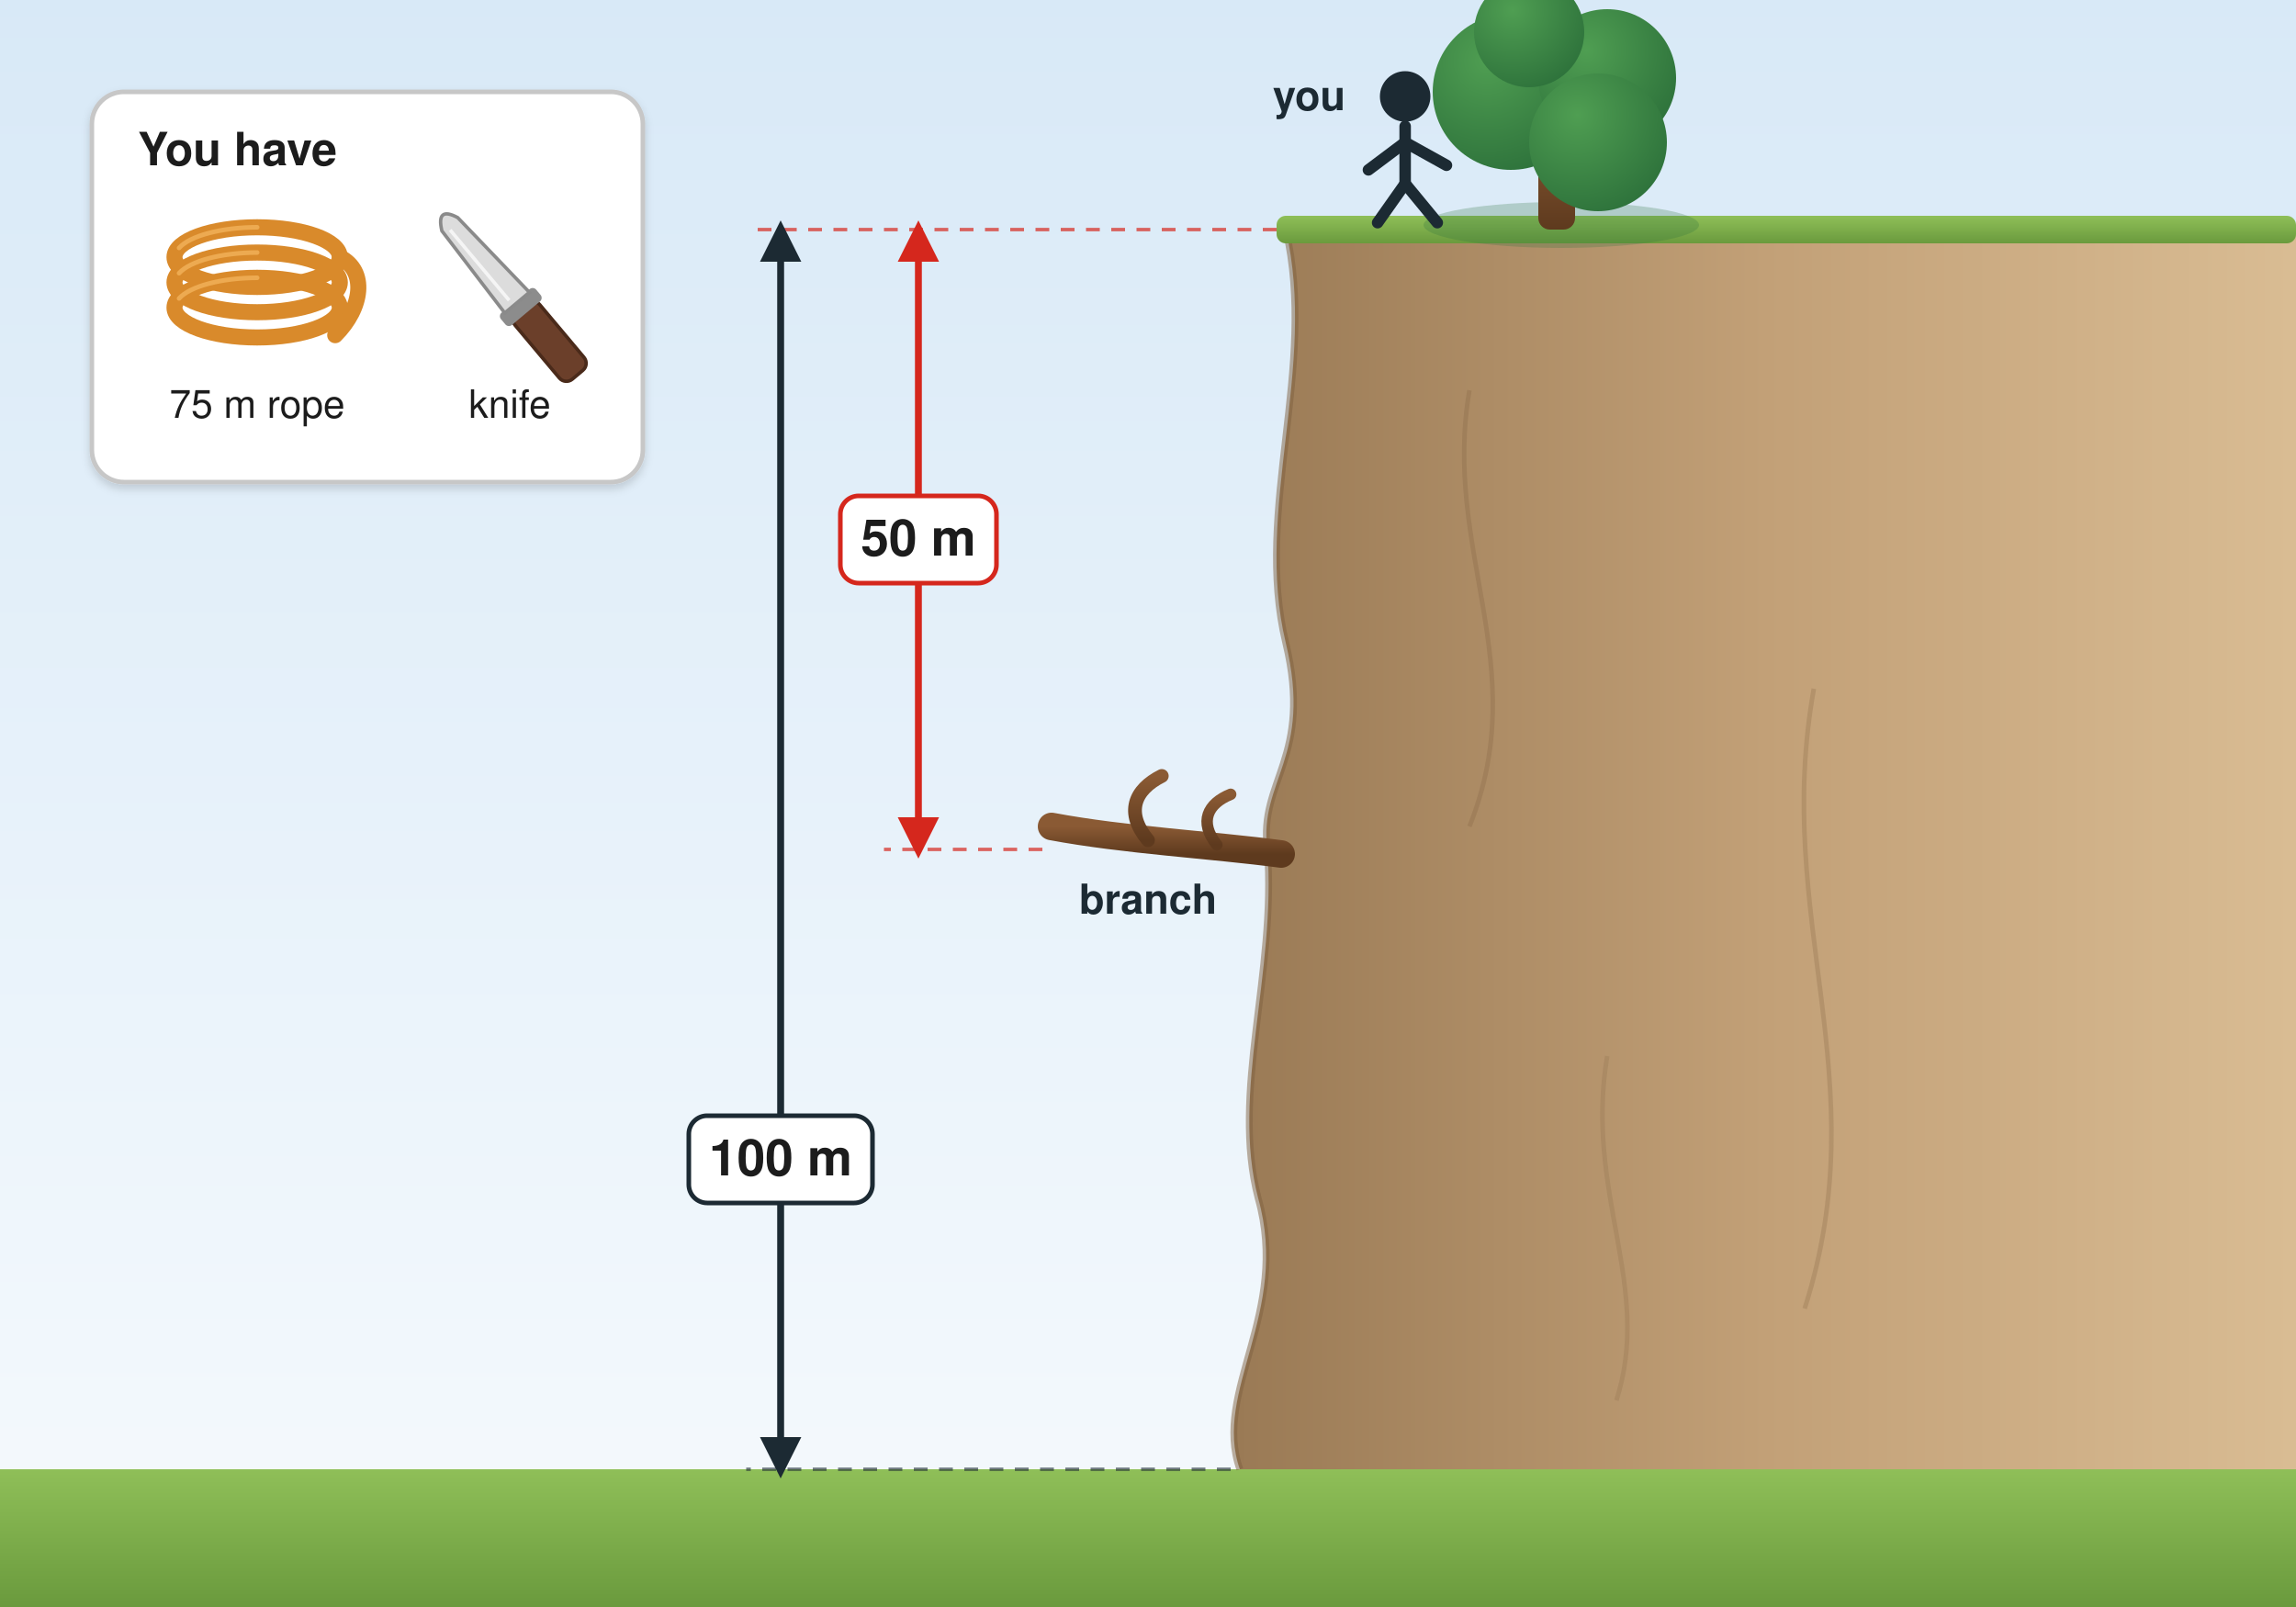
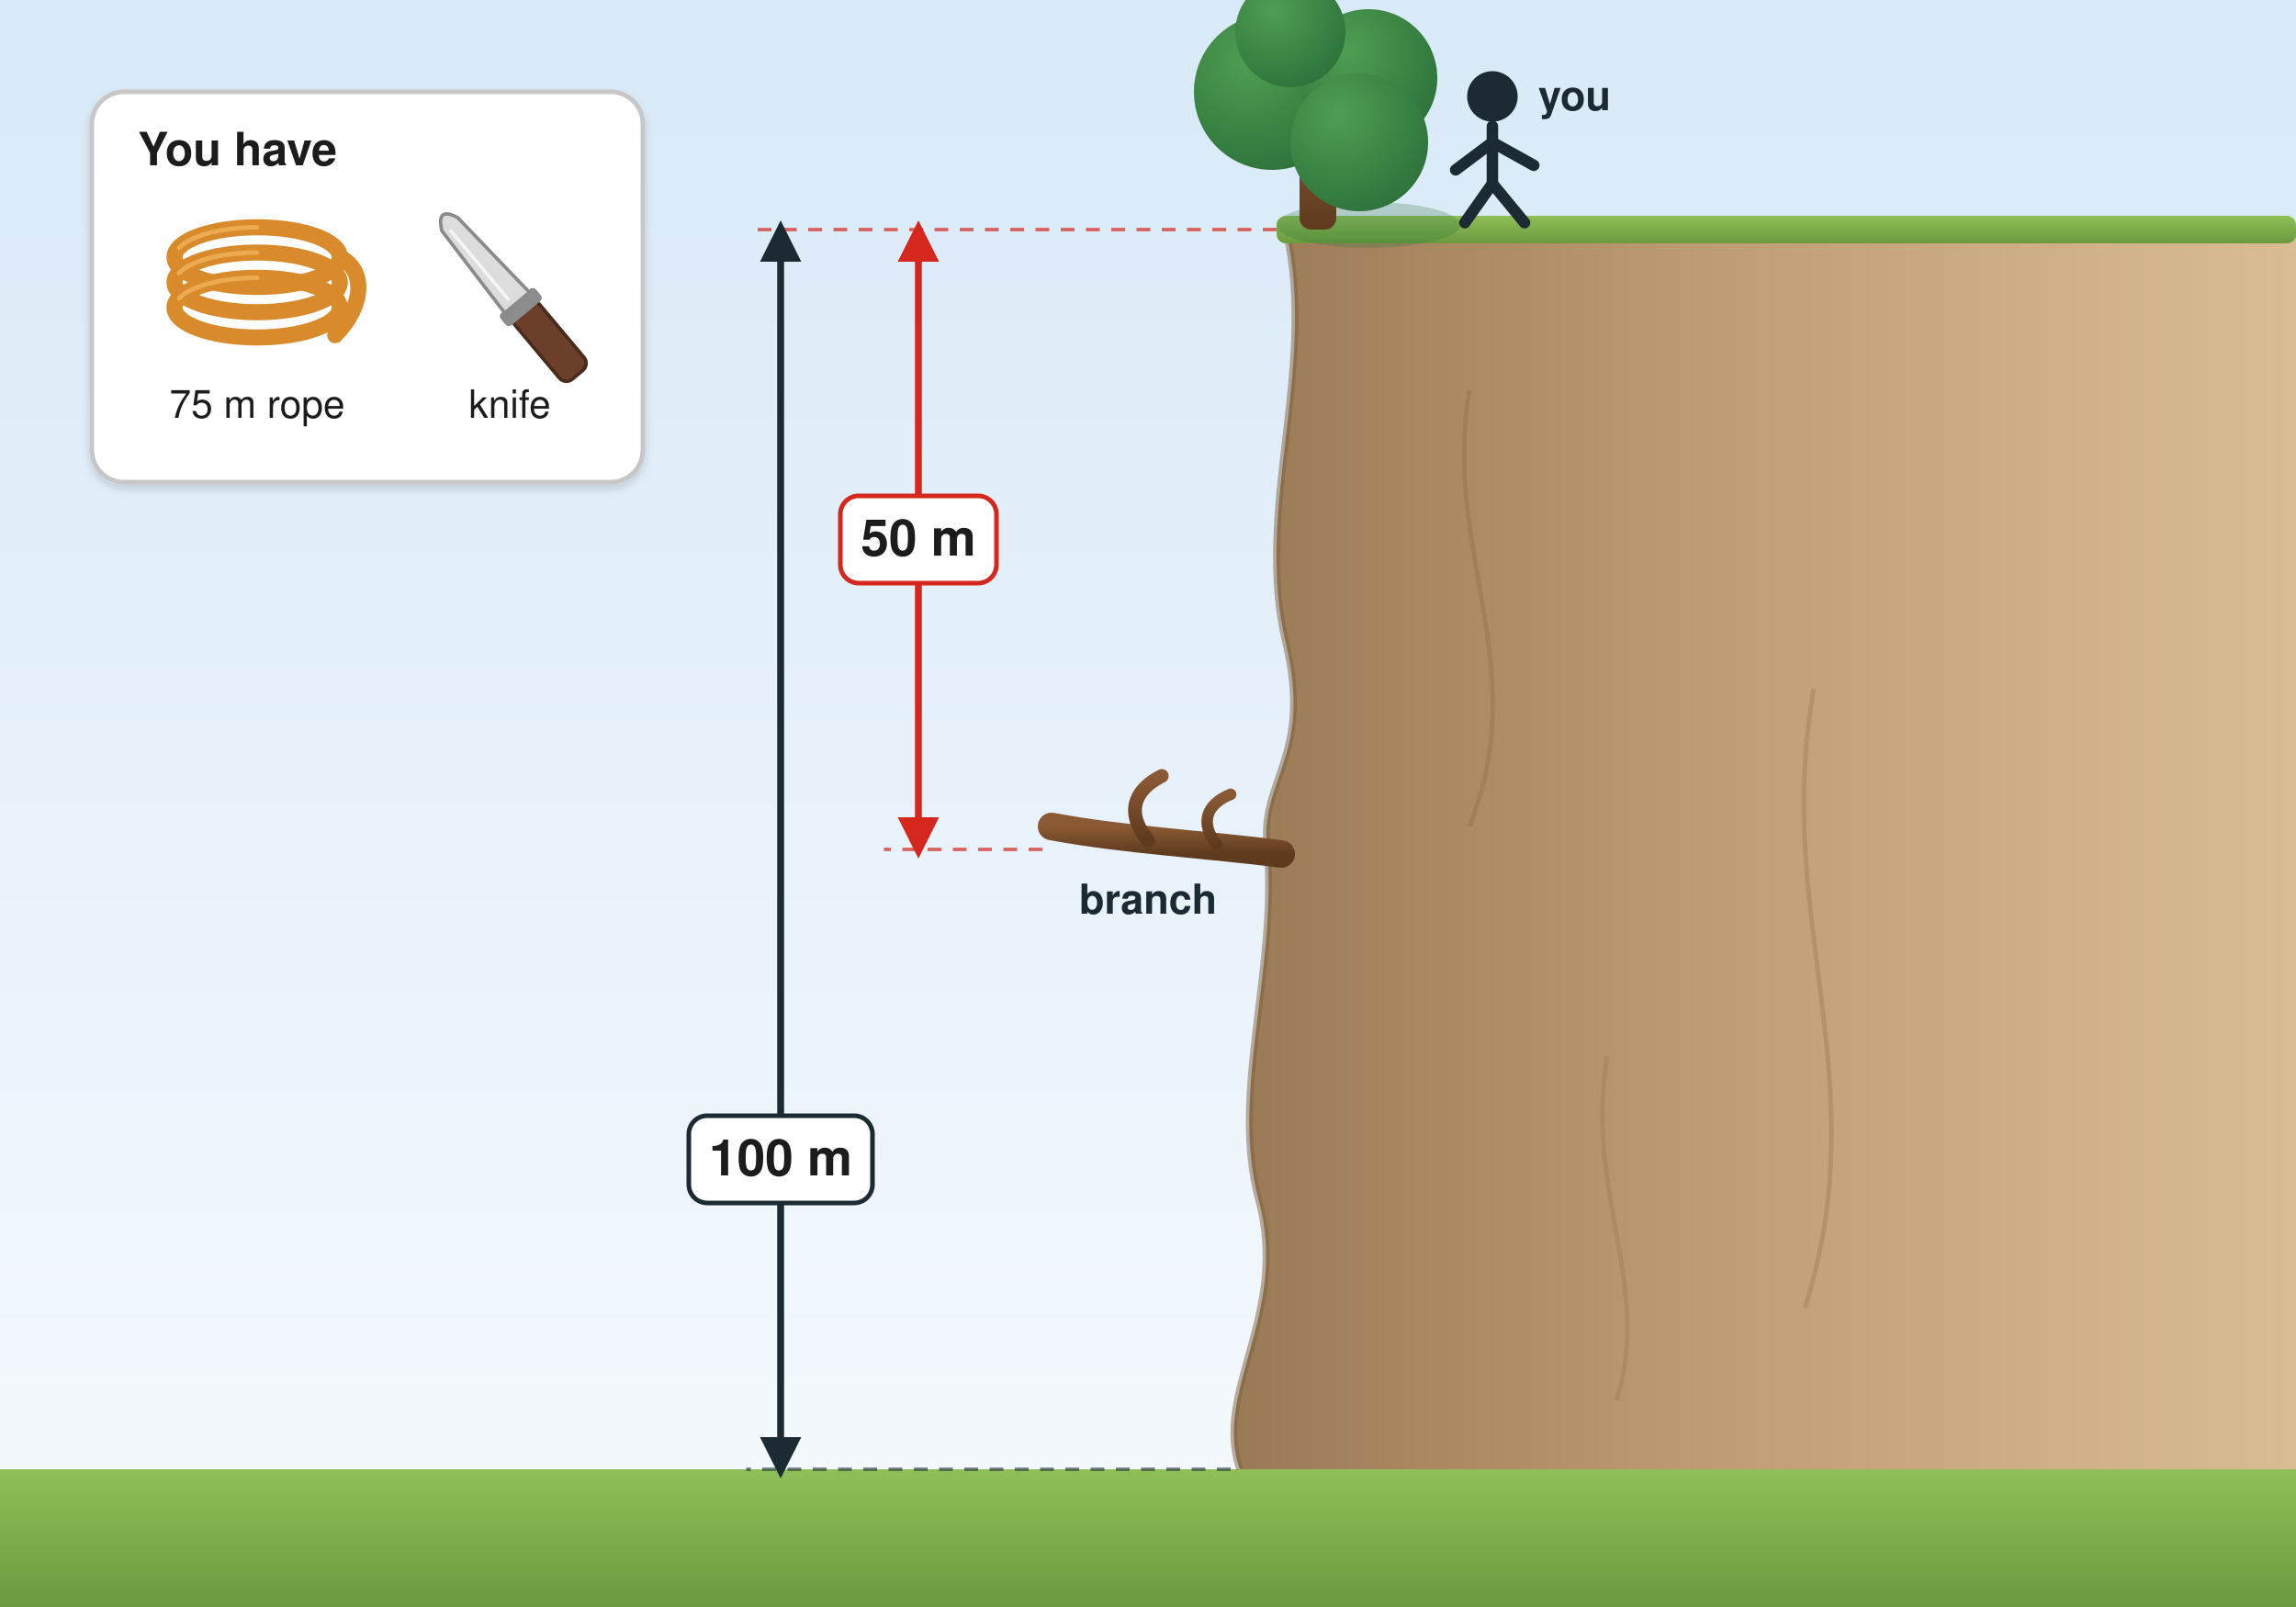
<svg xmlns="http://www.w3.org/2000/svg" width="1000" height="700" viewBox="0 0 1000 700" role="img" aria-labelledby="title desc" font-family="'Helvetica Neue', Helvetica, Arial, sans-serif">
  <defs>
    <linearGradient id="sky" x1="0" y1="0" x2="0" y2="1">
      <stop offset="0" stop-color="#d8e9f7" />
      <stop offset="1" stop-color="#f6fafd" />
    </linearGradient>
    <linearGradient id="rock" x1="0" y1="0" x2="1" y2="0">
      <stop offset="0" stop-color="#9a7a55" />
      <stop offset="0.5" stop-color="#c2a077" />
      <stop offset="1" stop-color="#d9bc93" />
    </linearGradient>
    <linearGradient id="grass" x1="0" y1="0" x2="0" y2="1">
      <stop offset="0" stop-color="#8fbf58" />
      <stop offset="1" stop-color="#6a9a3d" />
    </linearGradient>
    <radialGradient id="foliage" cx="0.35" cy="0.3" r="0.8">
      <stop offset="0" stop-color="#4f9e52" />
      <stop offset="1" stop-color="#2c703a" />
    </radialGradient>
    <linearGradient id="wood" x1="0" y1="0" x2="0" y2="1">
      <stop offset="0" stop-color="#8a5a34" />
      <stop offset="1" stop-color="#5e3a1e" />
    </linearGradient>
    <marker id="redArrow" viewBox="0 0 10 10" refX="5" refY="5" markerWidth="6" markerHeight="6" orient="auto-start-reverse">
      <path d="M 0 0 L 10 5 L 0 10 z" fill="#d5271d" />
    </marker>
    <marker id="darkArrow" viewBox="0 0 10 10" refX="5" refY="5" markerWidth="6" markerHeight="6" orient="auto-start-reverse">
      <path d="M 0 0 L 10 5 L 0 10 z" fill="#1c2a33" />
    </marker>
    <filter id="softShadow" x="-20%" y="-20%" width="140%" height="140%">
      <feDropShadow dx="0" dy="2" stdDeviation="2" flood-color="#000" flood-opacity="0.15" />
    </filter>
  </defs>
  <rect width="1000" height="700" fill="url(#sky)" />
  <rect x="0" y="640" width="1000" height="60" fill="url(#grass)" />
  <path d="M560 100 L1000 100 L1000 640 L540 640 C528 606 562 572 548 522 C536 476 556 424 552 370 C548 340 572 330 560 280 C546 222 574 160 560 100 Z" fill="url(#rock)" />
  <path d="M560 100 C574 160 546 222 560 280 C572 330 548 340 552 370 C556 424 536 476 548 522 C562 572 528 606 540 640" fill="none" stroke="#7d5f40" stroke-width="3" opacity="0.5" />
  <path d="M640 170 C628 240 668 290 640 360" fill="none" stroke="#8a6a48" stroke-width="2" opacity="0.35" />
  <path d="M790 300 C772 400 818 470 786 570" fill="none" stroke="#8a6a48" stroke-width="2" opacity="0.3" />
  <path d="M700 460 C690 520 720 560 704 610" fill="none" stroke="#8a6a48" stroke-width="2" opacity="0.25" />
  <rect x="556" y="94" width="444" height="12" rx="4" fill="url(#grass)" />
-   <g transform="translate(-90 0)">
-     <ellipse cx="770" cy="98" rx="60" ry="10" fill="#2c703a" opacity="0.25" />
-     <rect x="760" y="50" width="16" height="50" rx="5" fill="url(#wood)" />
-     <circle cx="748" cy="40" r="34" fill="url(#foliage)" />
-     <circle cx="790" cy="34" r="30" fill="url(#foliage)" />
-     <circle cx="786" cy="62" r="30" fill="url(#foliage)" />
-     <circle cx="756" cy="14" r="24" fill="url(#foliage)" />
+   <g>
+     <ellipse cx="596" cy="98" rx="40" ry="10" fill="#2c703a" opacity="0.25" />
+     <rect x="566" y="50" width="16" height="50" rx="5" fill="url(#wood)" />
+     <circle cx="554" cy="40" r="34" fill="url(#foliage)" />
+     <circle cx="596" cy="34" r="30" fill="url(#foliage)" />
+     <circle cx="592" cy="62" r="30" fill="url(#foliage)" />
+     <circle cx="562" cy="14" r="24" fill="url(#foliage)" />
  </g>
  <g stroke="#1c2a33" stroke-width="5" stroke-linecap="round" fill="none">
-     <circle cx="612" cy="42" r="11" fill="#1c2a33" stroke="none" />
-     <line x1="612" y1="55" x2="612" y2="80" />
-     <line x1="612" y1="62" x2="596" y2="74" />
-     <line x1="612" y1="62" x2="630" y2="72" />
-     <line x1="612" y1="80" x2="600" y2="97" />
-     <line x1="612" y1="80" x2="626" y2="97" />
+     <circle cx="650" cy="42" r="11" fill="#1c2a33" stroke="none" />
+     <line x1="650" y1="55" x2="650" y2="80" />
+     <line x1="650" y1="62" x2="634" y2="74" />
+     <line x1="650" y1="62" x2="668" y2="72" />
+     <line x1="650" y1="80" x2="638" y2="97" />
+     <line x1="650" y1="80" x2="664" y2="97" />
  </g>
-   <text x="586" y="48" font-size="18" font-weight="700" fill="#1c2a33" text-anchor="end">you</text>
+   <text x="670" y="48" font-size="18" font-weight="700" fill="#1c2a33">you</text>
  <g fill="none" stroke="url(#wood)" stroke-linecap="round">
    <path d="M558 372 C528 368 490 366 458 360" stroke-width="12" />
    <path d="M500 366 C490 354 494 344 506 338" stroke-width="6" />
    <path d="M530 368 C522 358 526 350 536 346" stroke-width="5" />
  </g>
  <text x="470" y="398" font-size="18" font-weight="700" fill="#1c2a33">branch</text>
  <g stroke="#d5271d" stroke-width="1.5" stroke-dasharray="6 5" opacity="0.7">
    <line x1="556" y1="100" x2="325" y2="100" />
    <line x1="454" y1="370" x2="385" y2="370" />
  </g>
  <line x1="400" y1="105" x2="400" y2="365" stroke="#d5271d" stroke-width="3" marker-start="url(#redArrow)" marker-end="url(#redArrow)" />
  <rect x="366" y="216" width="68" height="38" rx="8" fill="#fff" stroke="#d5271d" stroke-width="2" />
  <text x="400" y="242" font-size="22" font-weight="700" fill="#1c1c1c" text-anchor="middle">50 m</text>
  <line x1="536" y1="640" x2="325" y2="640" stroke="#1c2a33" stroke-width="1.5" stroke-dasharray="6 5" opacity="0.6" />
  <line x1="340" y1="105" x2="340" y2="635" stroke="#1c2a33" stroke-width="3" marker-start="url(#darkArrow)" marker-end="url(#darkArrow)" />
  <rect x="300" y="486" width="80" height="38" rx="8" fill="#fff" stroke="#1c2a33" stroke-width="2" />
  <text x="340" y="512" font-size="22" font-weight="700" fill="#1c1c1c" text-anchor="middle">100 m</text>
  <rect x="40" y="40" width="240" height="170" rx="14" fill="#fff" stroke="#c7c7c7" stroke-width="2" filter="url(#softShadow)" />
  <text x="60" y="72" font-size="20" font-weight="700" fill="#1c1c1c">You have</text>
  <g fill="none" stroke="#d98a2b" stroke-width="7" stroke-linecap="round">
    <ellipse cx="112" cy="134" rx="36" ry="13" />
    <ellipse cx="112" cy="123" rx="36" ry="13" />
    <ellipse cx="112" cy="112" rx="36" ry="13" />
    <path d="M148 112 C160 118 158 134 146 146" />
  </g>
  <g fill="none" stroke="#f2b25a" stroke-width="2" stroke-linecap="round" opacity="0.8">
    <path d="M78 130 A36 13 0 0 1 112 121" />
    <path d="M78 119 A36 13 0 0 1 112 110" />
    <path d="M78 108 A36 13 0 0 1 112 99" />
  </g>
  <text x="112" y="182" font-size="17" fill="#1c1c1c" text-anchor="middle">75 m rope</text>
  <g transform="translate(222 128) rotate(-40)">
    <rect x="-7" y="8" width="14" height="38" rx="4" fill="#6b3f2a" stroke="#4a2a1a" stroke-width="1.5" />
    <rect x="-10" y="4" width="20" height="7" rx="2" fill="#8c8c8c" />
    <path d="M-7 5 L7 5 L4 -40 Q0 -50 -5 -40 Z" fill="#dcdcdc" stroke="#8a8a8a" stroke-width="1.5" />
    <line x1="-2" y1="-38" x2="-2" y2="2" stroke="#f5f5f5" stroke-width="1.5" />
  </g>
  <text x="222" y="182" font-size="17" fill="#1c1c1c" text-anchor="middle">knife</text>
</svg>
